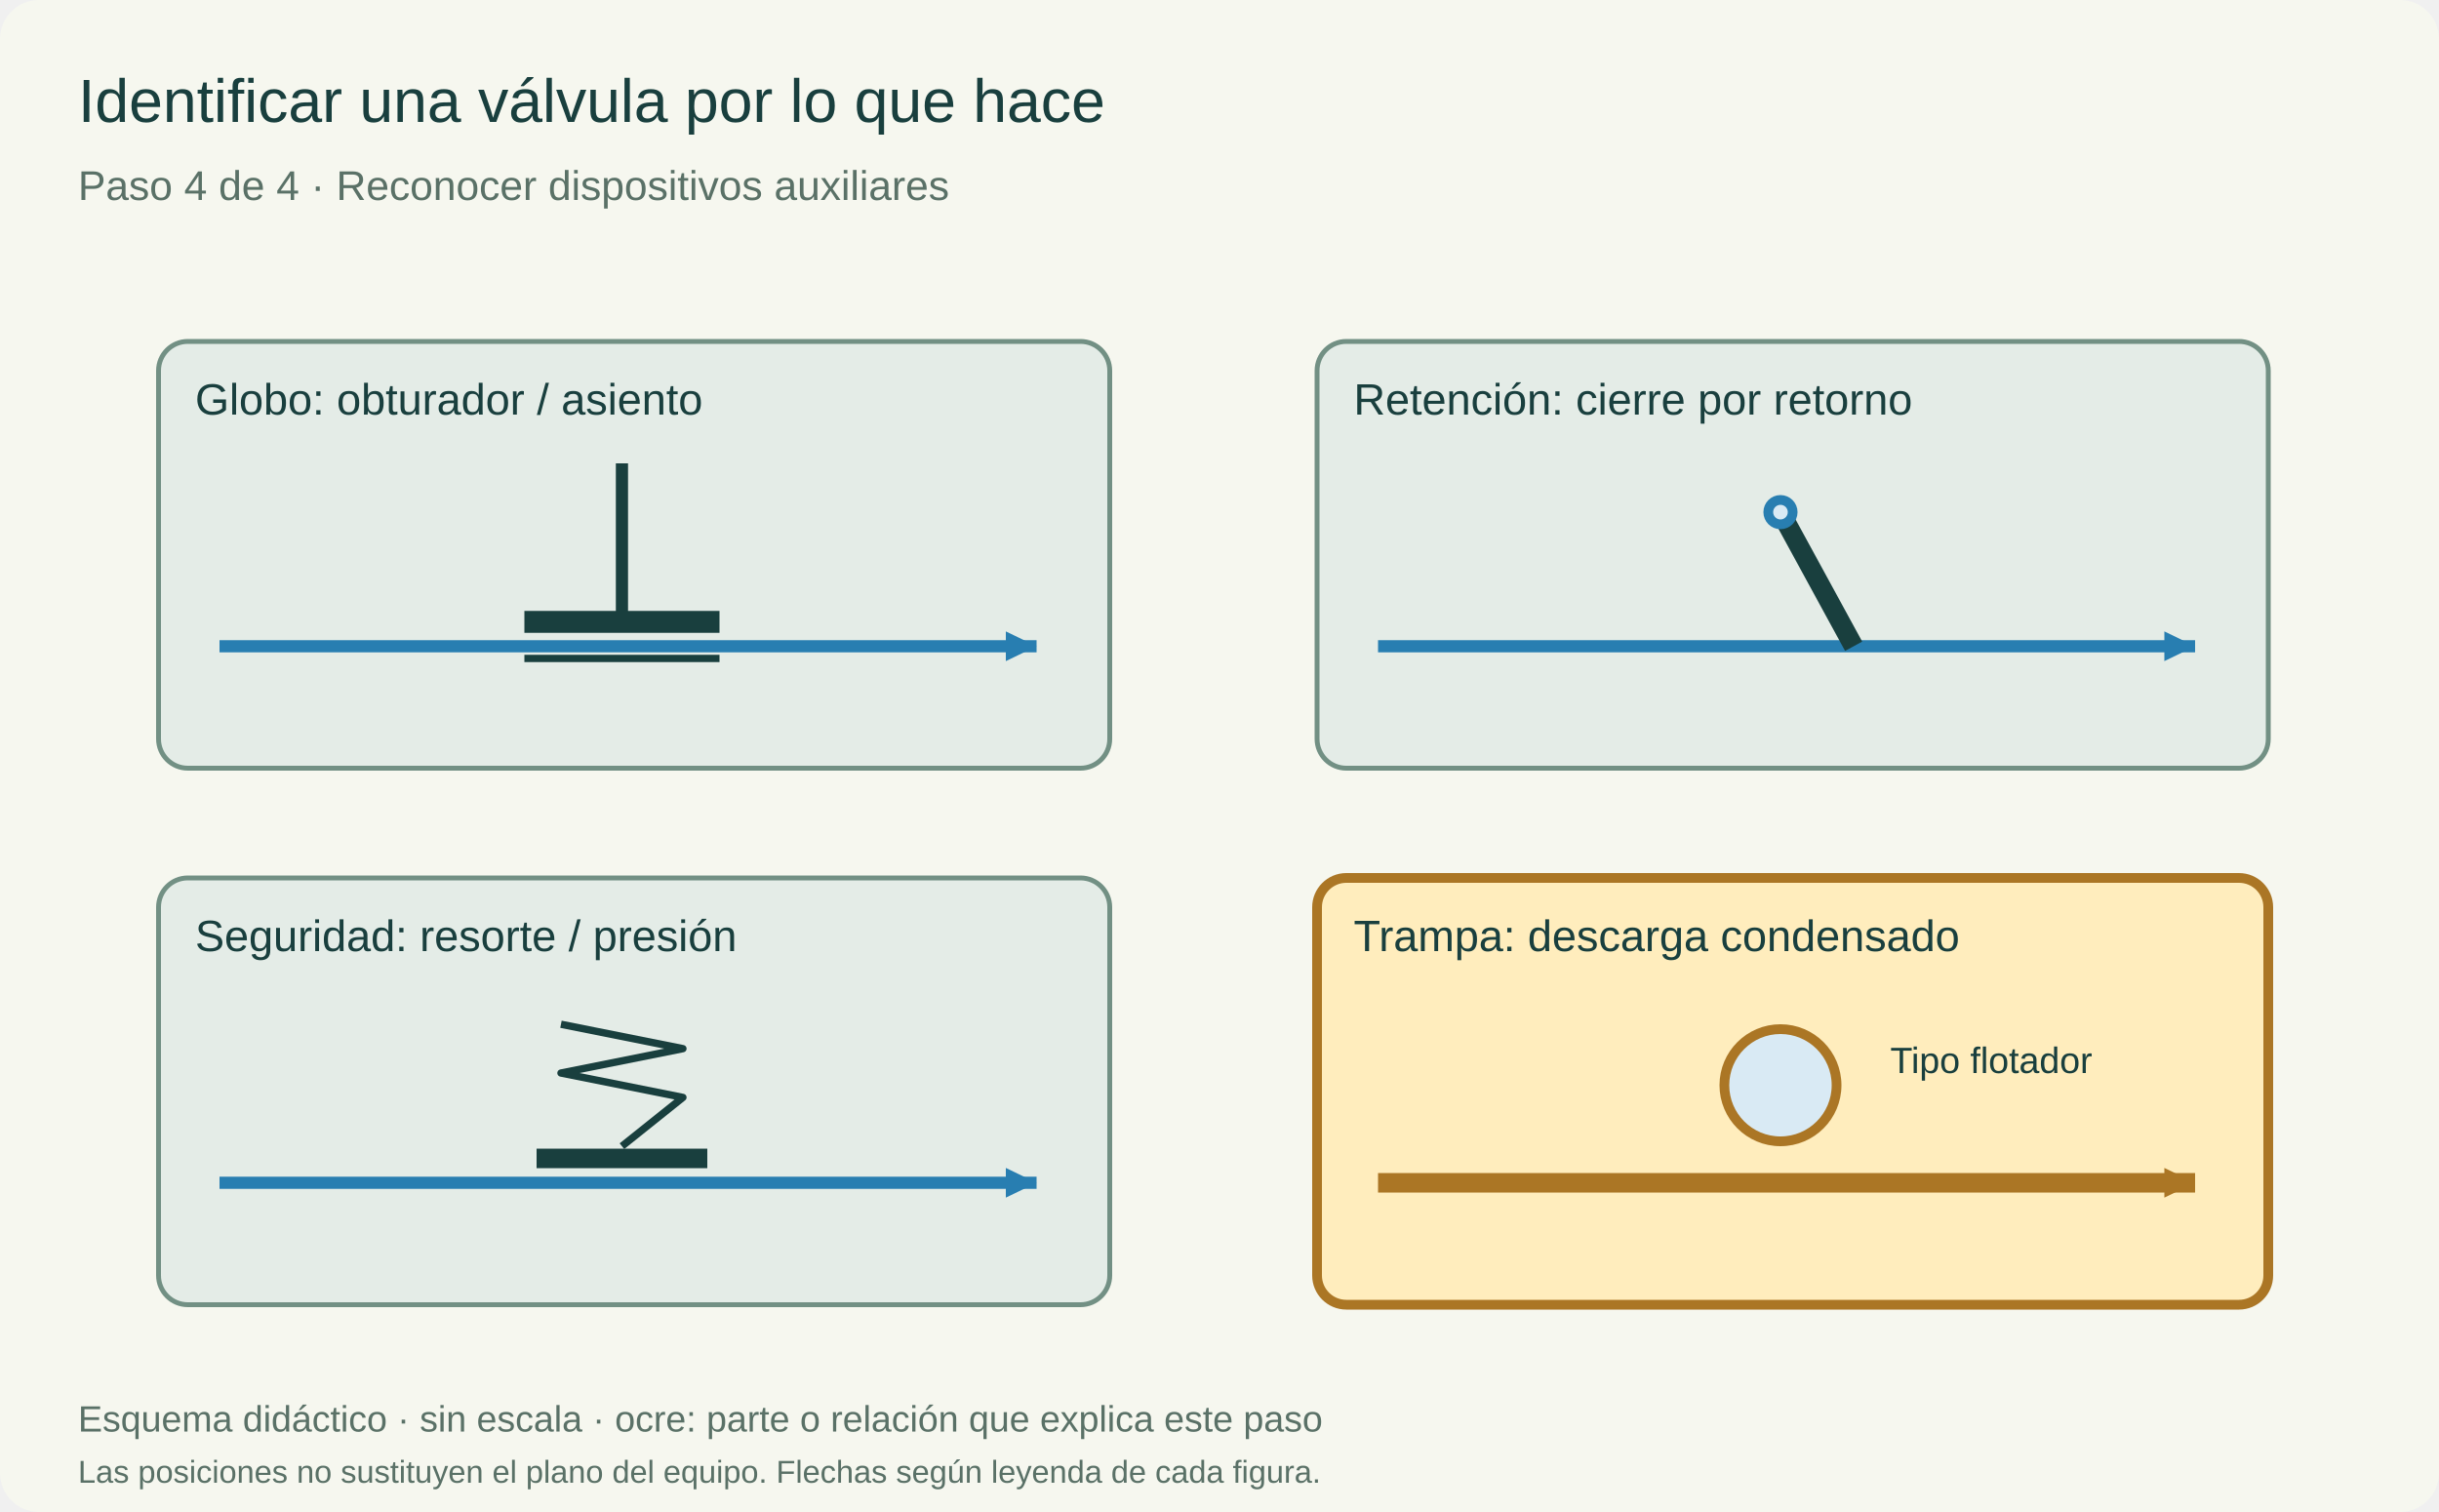
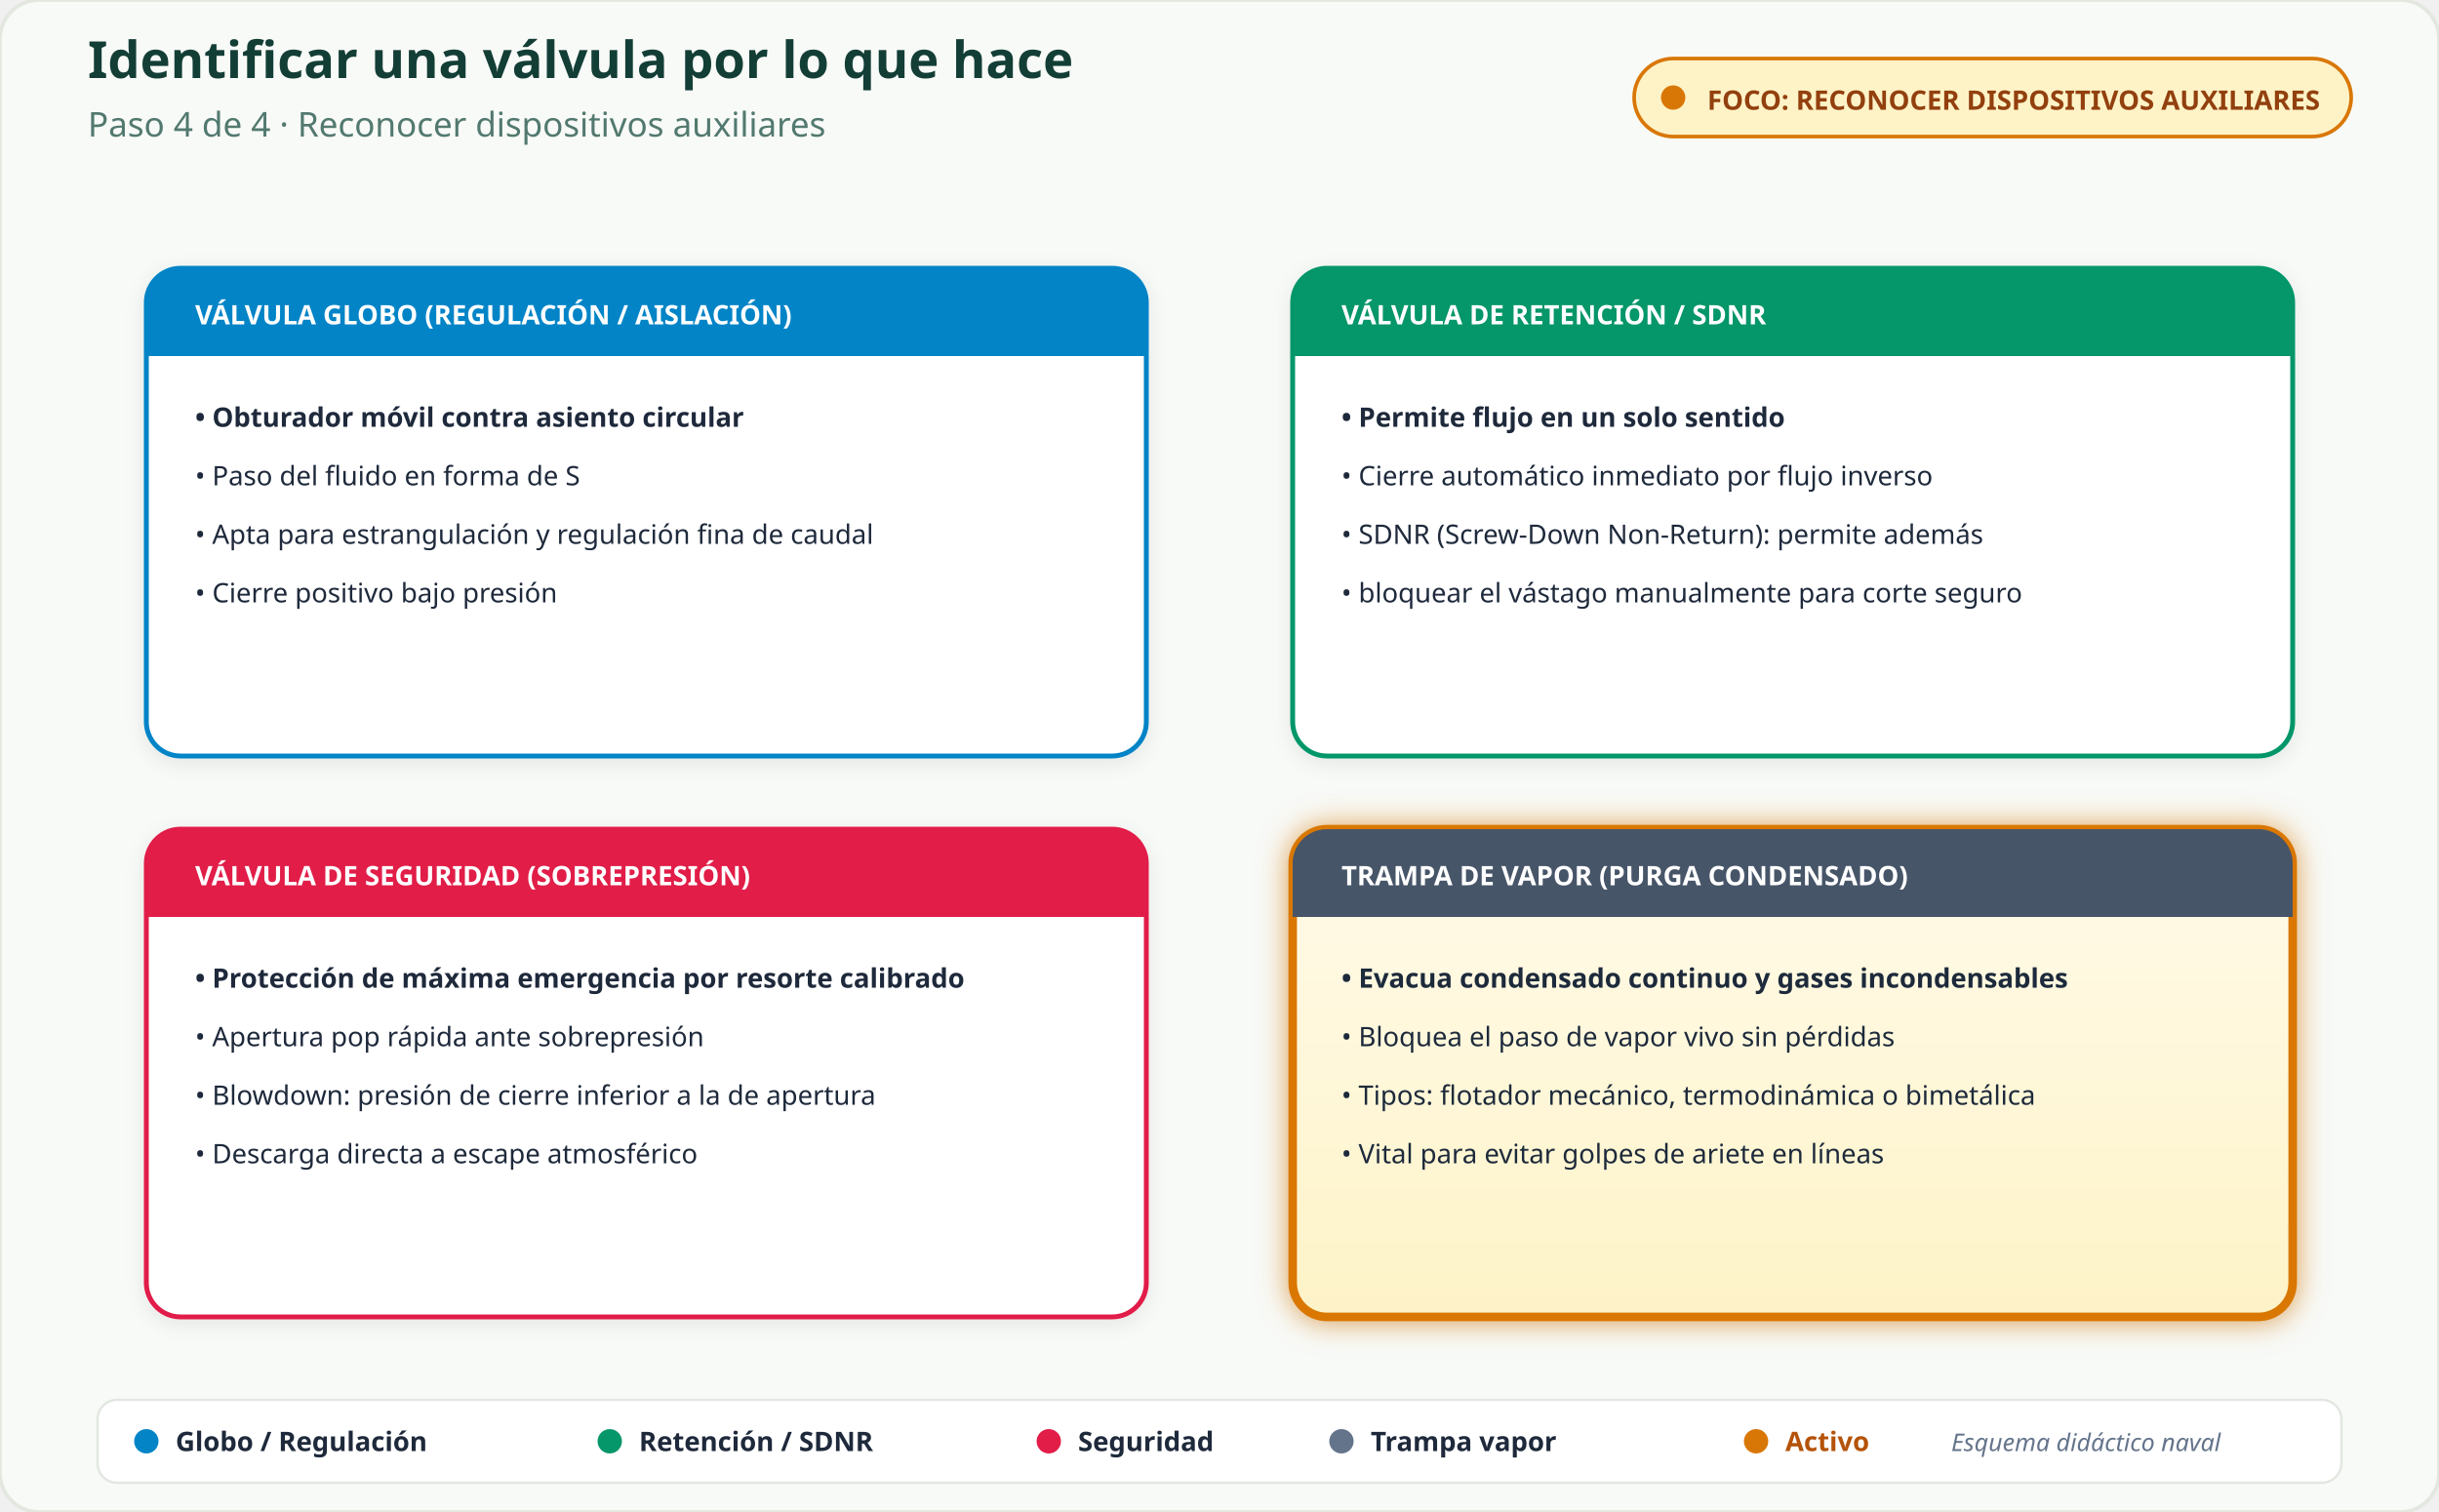
- <svg xmlns="http://www.w3.org/2000/svg" viewBox="0 0 1000 620" role="img">
-   <rect width="1000" height="620" rx="16" fill="#f6f7ef" />
-   <text x="32" y="50" font-family="Arial,sans-serif" font-size="25" fill="#193f3e">Identificar una válvula por lo que hace</text>
-   <text x="32" y="82" font-family="Arial,sans-serif" font-size="17" fill="#5a7167">Paso 4 de 4 · Reconocer dispositivos auxiliares</text>
-   <text x="32" y="587" font-family="Arial,sans-serif" font-size="15" fill="#5a7167">Esquema didáctico · sin escala · ocre: parte o relación que explica este paso</text>
-   <text x="32" y="608" font-family="Arial,sans-serif" font-size="13" fill="#5a7167">Las posiciones no sustituyen el plano del equipo. Flechas según leyenda de cada figura.</text>
-   <rect x="65" y="140" width="390" height="175" rx="12" fill="#e4ece7" stroke="#729084" stroke-width="2" />
-   <text x="77" y="233.5" font-family="Arial,sans-serif" font-size="17" fill="#193f3e" />
-   <text x="80" y="170" font-family="Arial,sans-serif" font-size="18" fill="#193f3e">Globo: obturador / asiento</text>
-   <polyline points="90,265 425,265" fill="none" stroke="#287eb1" stroke-width="5" stroke-linejoin="round" />
-   <polygon points="425,265 412.394,271.09 412.394,258.91" fill="#287eb1" />
-   <polyline points="255,190 255,255" fill="none" stroke="#193f3e" stroke-width="5" stroke-linejoin="round" />
-   <polyline points="215,255 295,255" fill="none" stroke="#193f3e" stroke-width="9" stroke-linejoin="round" />
-   <polyline points="215,270 295,270" fill="none" stroke="#193f3e" stroke-width="3" stroke-linejoin="round" />
-   <rect x="540" y="140" width="390" height="175" rx="12" fill="#e4ece7" stroke="#729084" stroke-width="2" />
-   <text x="552" y="233.5" font-family="Arial,sans-serif" font-size="17" fill="#193f3e" />
-   <text x="555" y="170" font-family="Arial,sans-serif" font-size="18" fill="#193f3e">Retención: cierre por retorno</text>
-   <polyline points="565,265 900,265" fill="none" stroke="#287eb1" stroke-width="5" stroke-linejoin="round" />
-   <polygon points="900,265 887.394,271.09 887.394,258.91" fill="#287eb1" />
-   <polyline points="730,210 760,265" fill="none" stroke="#193f3e" stroke-width="8" stroke-linejoin="round" />
-   <circle cx="730" cy="210" r="5" fill="#d9eaf4" stroke="#287eb1" stroke-width="4" />
-   <rect x="65" y="360" width="390" height="175" rx="12" fill="#e4ece7" stroke="#729084" stroke-width="2" />
-   <text x="77" y="453.5" font-family="Arial,sans-serif" font-size="17" fill="#193f3e" />
-   <text x="80" y="390" font-family="Arial,sans-serif" font-size="18" fill="#193f3e">Seguridad: resorte / presión</text>
-   <polyline points="90,485 425,485" fill="none" stroke="#287eb1" stroke-width="5" stroke-linejoin="round" />
-   <polygon points="425,485 412.394,491.09 412.394,478.91" fill="#287eb1" />
-   <polyline points="230,420 280,430 230,440 280,450 255,470" fill="none" stroke="#193f3e" stroke-width="3" stroke-linejoin="round" />
-   <polyline points="220,475 290,475" fill="none" stroke="#193f3e" stroke-width="8" stroke-linejoin="round" />
-   <rect x="540" y="360" width="390" height="175" rx="12" fill="#ffedbd" stroke="#ab7625" stroke-width="4" />
-   <text x="552" y="453.5" font-family="Arial,sans-serif" font-size="17" fill="#193f3e" />
-   <text x="555" y="390" font-family="Arial,sans-serif" font-size="18" fill="#193f3e">Trampa: descarga condensado</text>
-   <polyline points="565,485 900,485" fill="none" stroke="#ab7625" stroke-width="8" stroke-linejoin="round" />
-   <polygon points="900,485 887.394,491.09 887.394,478.91" fill="#ab7625" />
-   <circle cx="730" cy="445" r="23" fill="#d9eaf4" stroke="#ab7625" stroke-width="4" />
-   <text x="775" y="440" font-family="Arial,sans-serif" font-size="15" fill="#193f3e">Tipo flotador</text>
+ <svg xmlns="http://www.w3.org/2000/svg" viewBox="0 0 1000 620" width="1000" height="620">
+   <defs>
+     <filter id="activeGlow" x="-20%" y="-20%" width="140%" height="140%">
+       <feDropShadow dx="0" dy="0" stdDeviation="6" flood-color="#d97706" flood-opacity="0.6" />
+     </filter>
+     <filter id="cardShadow" x="-10%" y="-10%" width="120%" height="120%">
+       <feDropShadow dx="0" dy="2" stdDeviation="4" flood-color="#0f2922" flood-opacity="0.08" />
+     </filter>
+     <linearGradient id="drumGrad" x1="0%" y1="0%" x2="0%" y2="100%">
+       <stop offset="0%" stop-color="#f0f9ff" />
+       <stop offset="48%" stop-color="#e0f2fe" />
+       <stop offset="52%" stop-color="#bae6fd" />
+       <stop offset="100%" stop-color="#7dd3fc" />
+     </linearGradient>
+     <linearGradient id="mudGrad" x1="0%" y1="0%" x2="0%" y2="100%">
+       <stop offset="0%" stop-color="#e0f2fe" />
+       <stop offset="100%" stop-color="#7dd3fc" />
+     </linearGradient>
+     <linearGradient id="furnaceGrad" x1="0%" y1="0%" x2="100%" y2="100%">
+       <stop offset="0%" stop-color="#fff7ed" />
+       <stop offset="100%" stop-color="#ffedd5" />
+     </linearGradient>
+     <linearGradient id="steelGrad" x1="0%" y1="0%" x2="0%" y2="100%">
+       <stop offset="0%" stop-color="#f8fafc" />
+       <stop offset="100%" stop-color="#e2e8f0" />
+     </linearGradient>
+     <linearGradient id="activeGrad" x1="0%" y1="0%" x2="0%" y2="100%">
+       <stop offset="0%" stop-color="#fffbeb" />
+       <stop offset="100%" stop-color="#fef3c7" />
+     </linearGradient>
+     <marker id="arrowBlue" viewBox="0 0 10 10" refX="6" refY="5" markerWidth="6" markerHeight="6" orient="auto-start-reverse">
+       <path d="M 0 1.5 L 8 5 L 0 8.5 z" fill="#0284c7" />
+     </marker>
+     <marker id="arrowOrange" viewBox="0 0 10 10" refX="6" refY="5" markerWidth="6" markerHeight="6" orient="auto-start-reverse">
+       <path d="M 0 1.5 L 8 5 L 0 8.5 z" fill="#ea580c" />
+     </marker>
+     <marker id="arrowRed" viewBox="0 0 10 10" refX="6" refY="5" markerWidth="6" markerHeight="6" orient="auto-start-reverse">
+       <path d="M 0 1.5 L 8 5 L 0 8.5 z" fill="#e11d48" />
+     </marker>
+     <marker id="arrowGreen" viewBox="0 0 10 10" refX="6" refY="5" markerWidth="6" markerHeight="6" orient="auto-start-reverse">
+       <path d="M 0 1.5 L 8 5 L 0 8.5 z" fill="#059669" />
+     </marker>
+     <marker id="arrowGray" viewBox="0 0 10 10" refX="6" refY="5" markerWidth="6" markerHeight="6" orient="auto-start-reverse">
+       <path d="M 0 1.5 L 8 5 L 0 8.5 z" fill="#475569" />
+     </marker>
+     <marker id="arrowActive" viewBox="0 0 10 10" refX="6" refY="5" markerWidth="7" markerHeight="7" orient="auto-start-reverse">
+       <path d="M 0 1.5 L 8 5 L 0 8.5 z" fill="#d97706" />
+     </marker>
+   </defs>
+   <rect width="1000" height="620" rx="16" fill="#f8faf7" stroke="#e2e8e0" stroke-width="1.5" />
+   <g transform="translate(36, 32)">
+     <text font-family="'DM Sans', system-ui, sans-serif" font-size="21" font-weight="700" fill="#133e36">Identificar una válvula por lo que hace</text>
+     <text y="24" font-family="'DM Sans', system-ui, sans-serif" font-size="14" font-weight="500" fill="#52796f">Paso 4 de 4 · Reconocer dispositivos auxiliares</text>
+   </g>
+   <g transform="translate(670, 24)">
+     <rect width="294" height="32" rx="16" fill="#fef3c7" stroke="#d97706" stroke-width="1.5" />
+     <circle cx="16" cy="16" r="5" fill="#d97706" />
+     <text x="30" y="21" font-family="'DM Sans', system-ui, sans-serif" font-size="11" font-weight="700" fill="#92400e">FOCO: RECONOCER DISPOSITIVOS AUXILIARES</text>
+   </g>
+   <g id="valve-globe">
+     <rect x="60" y="110" width="410" height="200" rx="14" fill="#ffffff" stroke="#0284c7" stroke-width="2" filter="url(#cardShadow)" />
+     <rect x="60" y="110" width="410" height="36" rx="14" fill="#0284c7" />
+     <rect x="60" y="130" width="410" height="16" fill="#0284c7" />
+     <text x="80" y="133" font-family="'DM Sans', system-ui, sans-serif" font-size="11" font-weight="700" fill="#ffffff">VÁLVULA GLOBO (REGULACIÓN / AISLACIÓN)</text>
+     <text x="80" y="175" font-family="'DM Sans', system-ui, sans-serif" font-size="11" font-weight="600" fill="#1e293b">• Obturador móvil contra asiento circular</text>
+     <text x="80" y="199" font-family="'DM Sans', system-ui, sans-serif" font-size="11" font-weight="400" fill="#1e293b">• Paso del fluido en forma de S</text>
+     <text x="80" y="223" font-family="'DM Sans', system-ui, sans-serif" font-size="11" font-weight="400" fill="#1e293b">• Apta para estrangulación y regulación fina de caudal</text>
+     <text x="80" y="247" font-family="'DM Sans', system-ui, sans-serif" font-size="11" font-weight="400" fill="#1e293b">• Cierre positivo bajo presión</text>
+   </g>
+   <g id="valve-check">
+     <rect x="530" y="110" width="410" height="200" rx="14" fill="#ffffff" stroke="#059669" stroke-width="2" filter="url(#cardShadow)" />
+     <rect x="530" y="110" width="410" height="36" rx="14" fill="#059669" />
+     <rect x="530" y="130" width="410" height="16" fill="#059669" />
+     <text x="550" y="133" font-family="'DM Sans', system-ui, sans-serif" font-size="11" font-weight="700" fill="#ffffff">VÁLVULA DE RETENCIÓN / SDNR</text>
+     <text x="550" y="175" font-family="'DM Sans', system-ui, sans-serif" font-size="11" font-weight="600" fill="#1e293b">• Permite flujo en un solo sentido</text>
+     <text x="550" y="199" font-family="'DM Sans', system-ui, sans-serif" font-size="11" font-weight="400" fill="#1e293b">• Cierre automático inmediato por flujo inverso</text>
+     <text x="550" y="223" font-family="'DM Sans', system-ui, sans-serif" font-size="11" font-weight="400" fill="#1e293b">• SDNR (Screw-Down Non-Return): permite además</text>
+     <text x="550" y="247" font-family="'DM Sans', system-ui, sans-serif" font-size="11" font-weight="400" fill="#1e293b">• bloquear el vástago manualmente para corte seguro</text>
+   </g>
+   <g id="valve-safety">
+     <rect x="60" y="340" width="410" height="200" rx="14" fill="#ffffff" stroke="#e11d48" stroke-width="2" filter="url(#cardShadow)" />
+     <rect x="60" y="340" width="410" height="36" rx="14" fill="#e11d48" />
+     <rect x="60" y="360" width="410" height="16" fill="#e11d48" />
+     <text x="80" y="363" font-family="'DM Sans', system-ui, sans-serif" font-size="11" font-weight="700" fill="#ffffff">VÁLVULA DE SEGURIDAD (SOBREPRESIÓN)</text>
+     <text x="80" y="405" font-family="'DM Sans', system-ui, sans-serif" font-size="11" font-weight="600" fill="#1e293b">• Protección de máxima emergencia por resorte calibrado</text>
+     <text x="80" y="429" font-family="'DM Sans', system-ui, sans-serif" font-size="11" font-weight="400" fill="#1e293b">• Apertura pop rápida ante sobrepresión</text>
+     <text x="80" y="453" font-family="'DM Sans', system-ui, sans-serif" font-size="11" font-weight="400" fill="#1e293b">• Blowdown: presión de cierre inferior a la de apertura</text>
+     <text x="80" y="477" font-family="'DM Sans', system-ui, sans-serif" font-size="11" font-weight="400" fill="#1e293b">• Descarga directa a escape atmosférico</text>
+   </g>
+   <g id="valve-trap" filter="url(#activeGlow)">
+     <rect x="530" y="340" width="410" height="200" rx="14" fill="url(#activeGrad)" stroke="#d97706" stroke-width="3.5" filter="url(#cardShadow)" />
+     <rect x="530" y="340" width="410" height="36" rx="14" fill="#475569" />
+     <rect x="530" y="360" width="410" height="16" fill="#475569" />
+     <text x="550" y="363" font-family="'DM Sans', system-ui, sans-serif" font-size="11" font-weight="700" fill="#ffffff">TRAMPA DE VAPOR (PURGA CONDENSADO)</text>
+     <text x="550" y="405" font-family="'DM Sans', system-ui, sans-serif" font-size="11" font-weight="600" fill="#1e293b">• Evacua condensado continuo y gases incondensables</text>
+     <text x="550" y="429" font-family="'DM Sans', system-ui, sans-serif" font-size="11" font-weight="400" fill="#1e293b">• Bloquea el paso de vapor vivo sin pérdidas</text>
+     <text x="550" y="453" font-family="'DM Sans', system-ui, sans-serif" font-size="11" font-weight="400" fill="#1e293b">• Tipos: flotador mecánico, termodinámica o bimetálica</text>
+     <text x="550" y="477" font-family="'DM Sans', system-ui, sans-serif" font-size="11" font-weight="400" fill="#1e293b">• Vital para evitar golpes de ariete en líneas</text>
+   </g>
+   <g transform="translate(40, 574)">
+     <rect x="0" y="0" width="920" height="34" rx="8" fill="#ffffff" stroke="#e2e8e0" stroke-width="1" />
+     <circle cx="20" cy="17" r="5" fill="#0284c7" />
+     <text x="32" y="21" font-family="'DM Sans', system-ui, sans-serif" font-size="11" font-weight="600" fill="#1e293b">Globo / Regulación</text>
+     <circle cx="210" cy="17" r="5" fill="#059669" />
+     <text x="222" y="21" font-family="'DM Sans', system-ui, sans-serif" font-size="11" font-weight="600" fill="#1e293b">Retención / SDNR</text>
+     <circle cx="390" cy="17" r="5" fill="#e11d48" />
+     <text x="402" y="21" font-family="'DM Sans', system-ui, sans-serif" font-size="11" font-weight="600" fill="#1e293b">Seguridad</text>
+     <circle cx="510" cy="17" r="5" fill="#64748b" />
+     <text x="522" y="21" font-family="'DM Sans', system-ui, sans-serif" font-size="11" font-weight="600" fill="#1e293b">Trampa vapor</text>
+     <circle cx="680" cy="17" r="5" fill="#d97706" />
+     <text x="692" y="21" font-family="'DM Sans', system-ui, sans-serif" font-size="11" font-weight="700" fill="#b45309">Activo</text>
+     <text x="760" y="21" font-family="'DM Sans', system-ui, sans-serif" font-size="10" font-style="italic" fill="#64748b">Esquema didáctico naval</text>
+   </g>
</svg>
